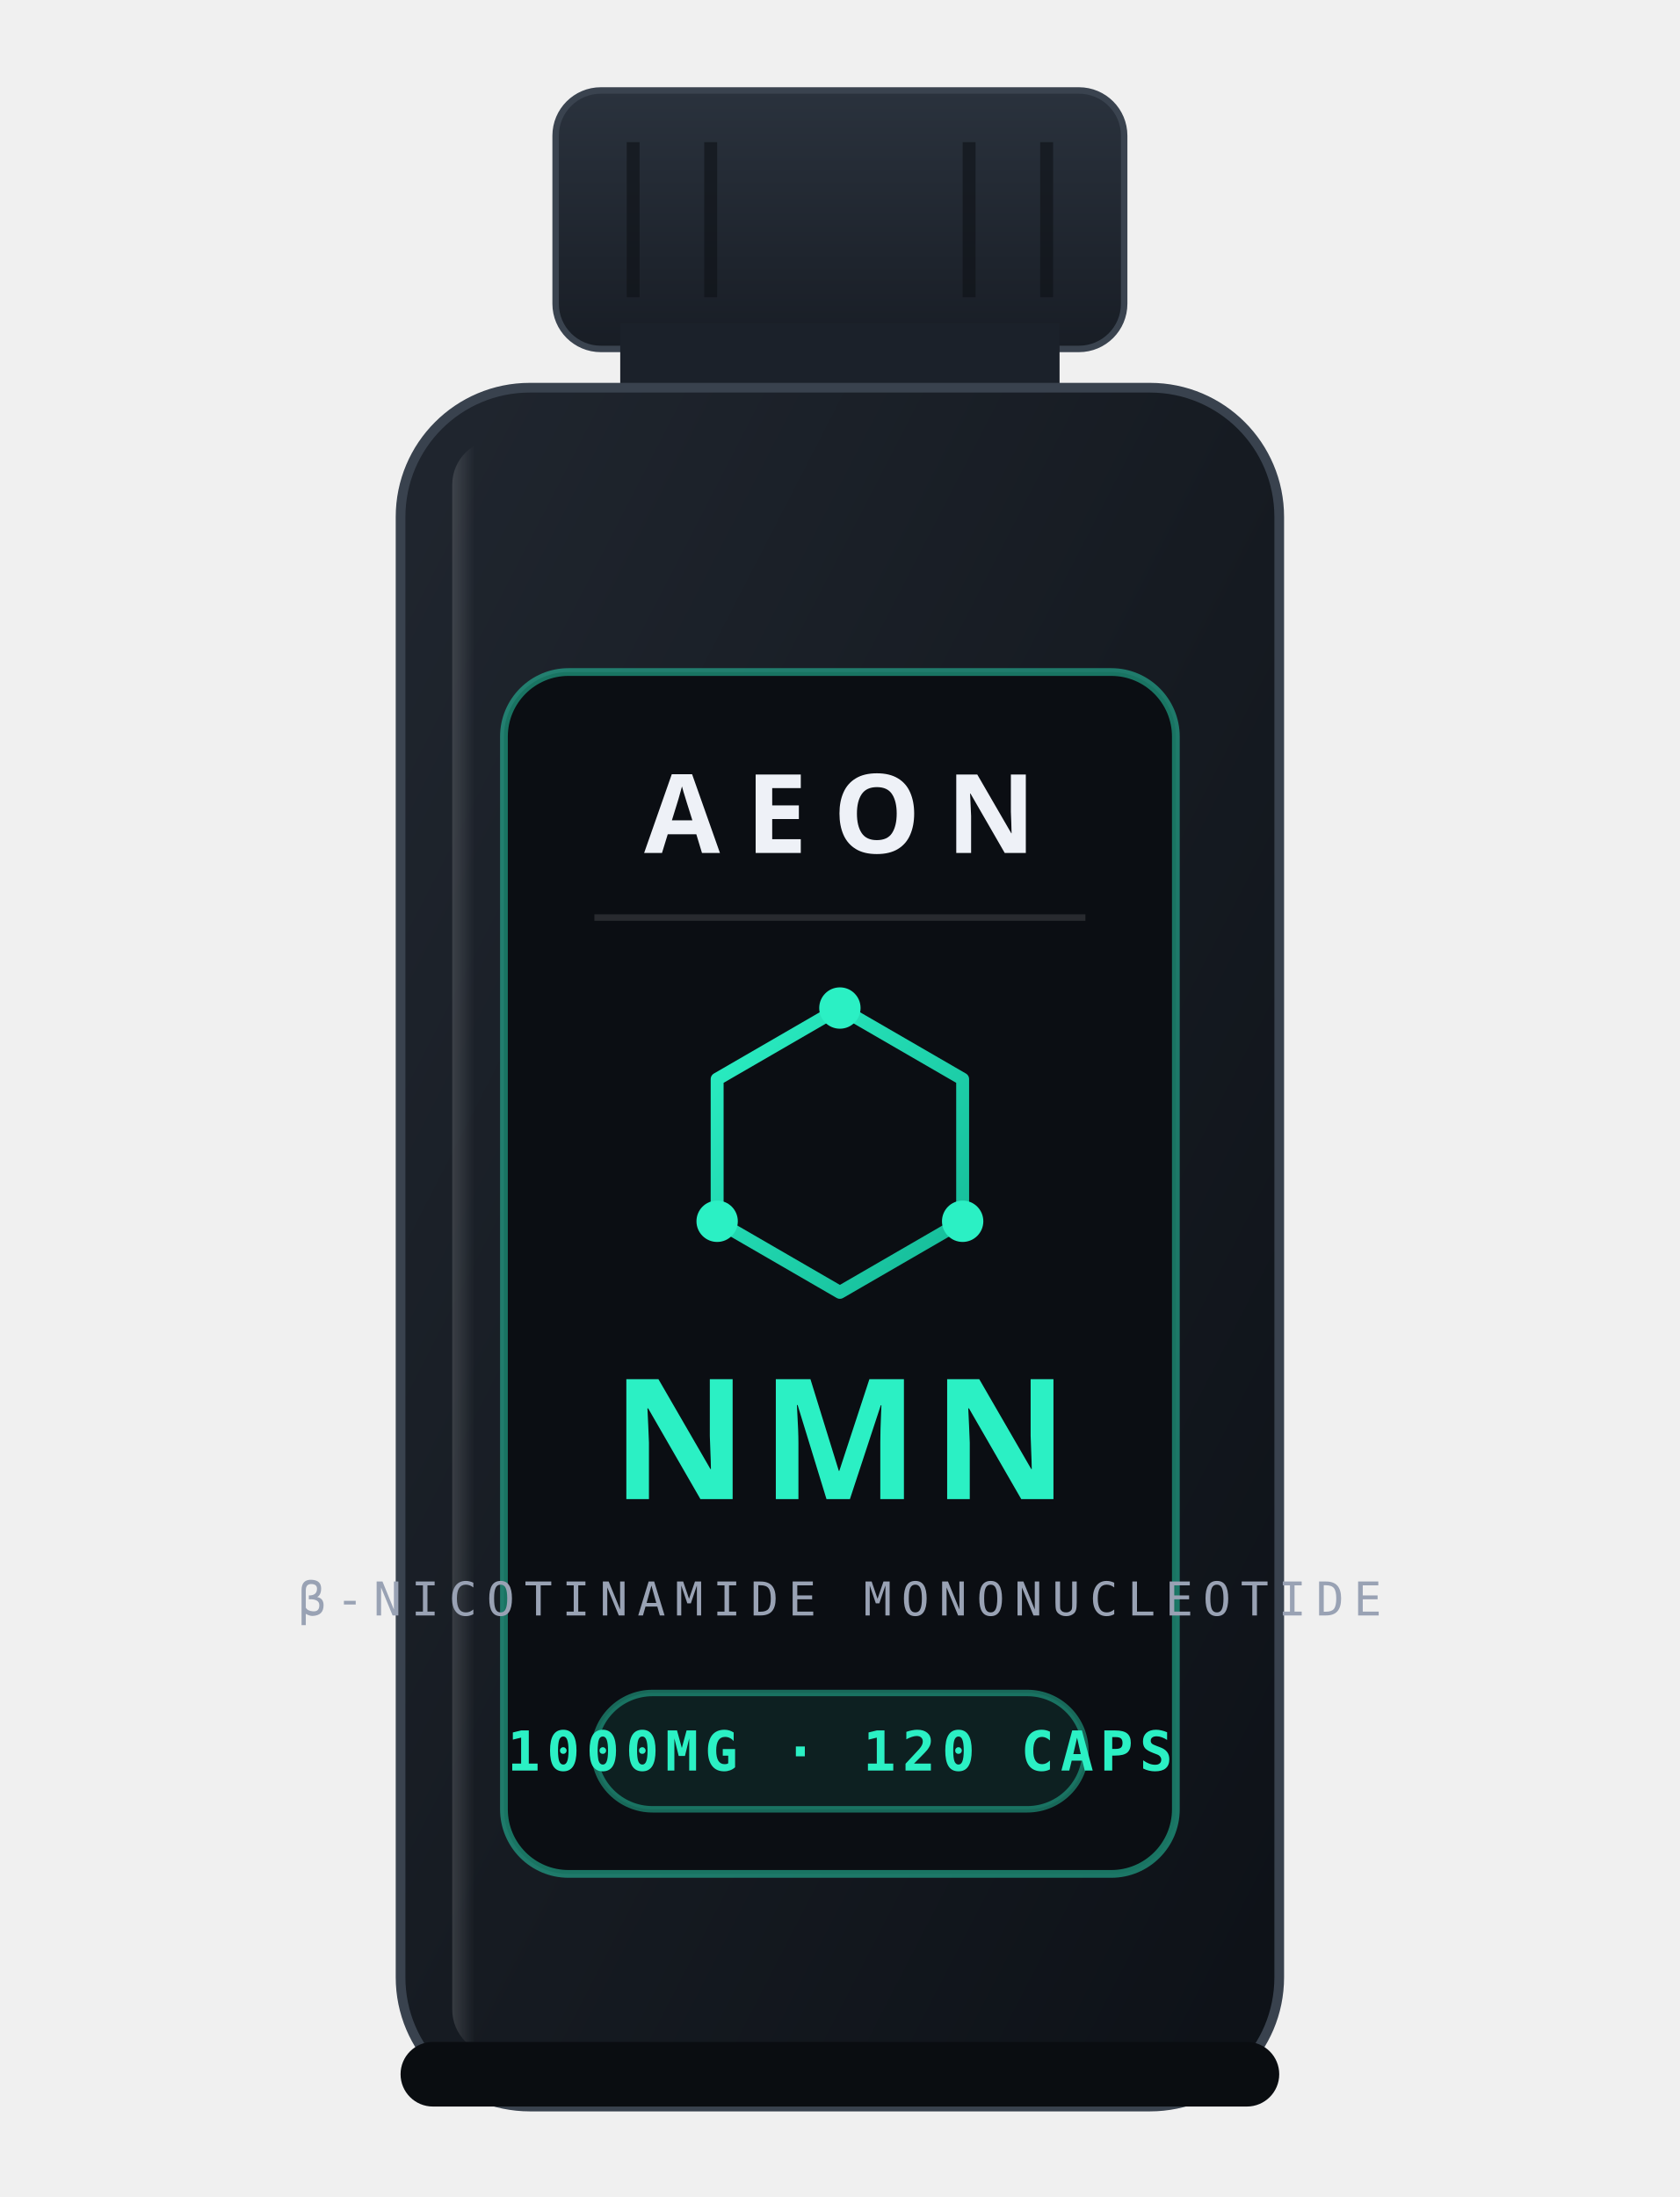
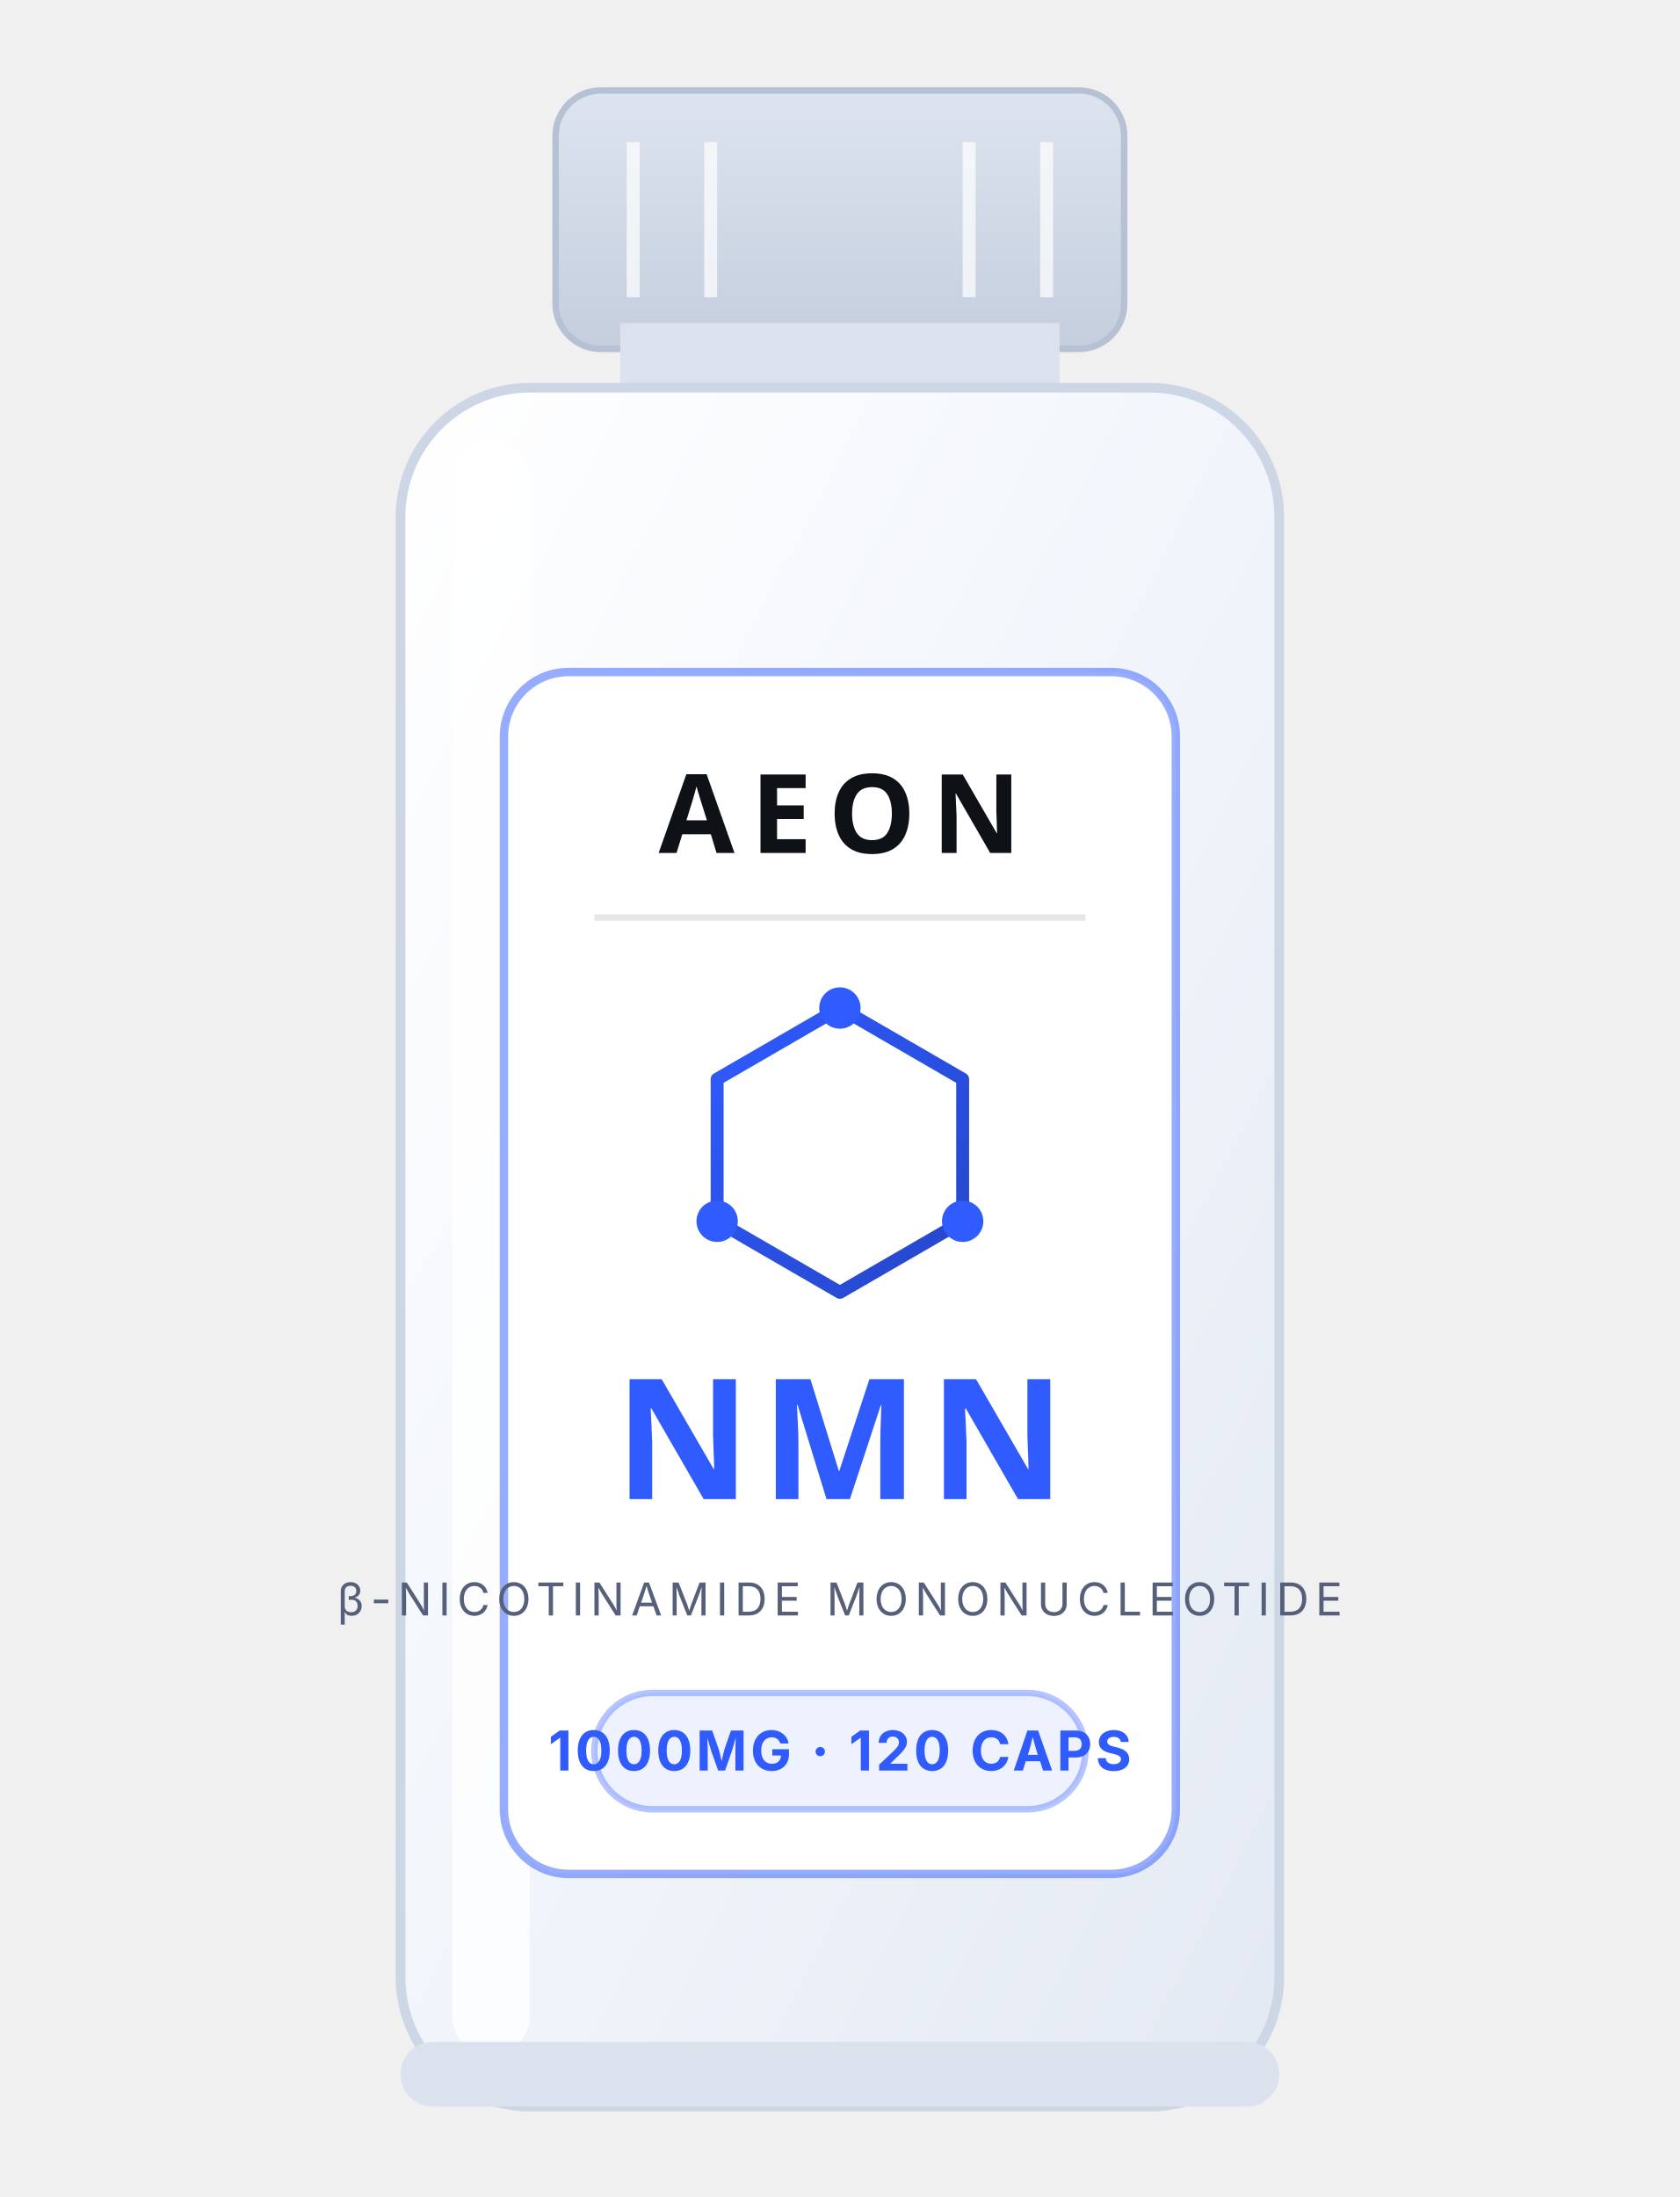
<svg xmlns="http://www.w3.org/2000/svg" viewBox="0 0 260 340" role="img" aria-label="AEON NMN supplement bottle">
  <defs>
    <linearGradient id="bGlass" x1="0" y1="0" x2="1" y2="1">
-       <stop offset="0" stop-color="#20262f" />
-       <stop offset="0.5" stop-color="#161b22" />
-       <stop offset="1" stop-color="#0d1117" />
+       <stop offset="0" stop-color="#ffffff" />
+       <stop offset="0.5" stop-color="#f1f5fb" />
+       <stop offset="1" stop-color="#e3e9f3" />
    </linearGradient>
    <linearGradient id="bCap" x1="0" y1="0" x2="0" y2="1">
-       <stop offset="0" stop-color="#2a323d" />
-       <stop offset="1" stop-color="#181d25" />
-     </linearGradient>
-     <linearGradient id="bShine" x1="0" y1="0" x2="1" y2="0">
-       <stop offset="0" stop-color="#ffffff" stop-opacity="0.14" />
-       <stop offset="0.25" stop-color="#ffffff" stop-opacity="0" />
+       <stop offset="0" stop-color="#dde4ef" />
+       <stop offset="1" stop-color="#c4cedd" />
    </linearGradient>
    <linearGradient id="bMint" x1="0" y1="0" x2="1" y2="1">
-       <stop offset="0" stop-color="#2bf0c4" />
-       <stop offset="1" stop-color="#14b896" />
+       <stop offset="0" stop-color="#2f5bff" />
+       <stop offset="1" stop-color="#2546c8" />
    </linearGradient>
  </defs>
-   <rect x="86" y="14" width="88" height="40" rx="7" fill="url(#bCap)" stroke="#3a434f" stroke-width="1" />
-   <line x1="98" y1="22" x2="98" y2="46" stroke="#0e1116" stroke-width="2" opacity="0.6" />
-   <line x1="110" y1="22" x2="110" y2="46" stroke="#0e1116" stroke-width="2" opacity="0.6" />
-   <line x1="150" y1="22" x2="150" y2="46" stroke="#0e1116" stroke-width="2" opacity="0.6" />
-   <line x1="162" y1="22" x2="162" y2="46" stroke="#0e1116" stroke-width="2" opacity="0.6" />
-   <rect x="96" y="50" width="68" height="14" fill="#1b212a" />
-   <rect x="62" y="60" width="136" height="266" rx="20" fill="url(#bGlass)" stroke="#39424e" stroke-width="1.5" />
-   <rect x="70" y="68" width="14" height="250" rx="7" fill="url(#bShine)" />
-   <rect x="78" y="104" width="104" height="186" rx="10" fill="#0b0e13" stroke="rgba(43,240,196,0.45)" stroke-width="1.2" />
-   <text x="130" y="132" text-anchor="middle" font-family="'Space Grotesk',sans-serif" font-size="17" font-weight="700" letter-spacing="4" fill="#eef1f7">AEON</text>
-   <line x1="92" y1="142" x2="168" y2="142" stroke="rgba(255,255,255,0.12)" stroke-width="1" />
+   <rect x="86" y="14" width="88" height="40" rx="7" fill="url(#bCap)" stroke="#b6c1d4" stroke-width="1" />
+   <line x1="98" y1="22" x2="98" y2="46" stroke="#ffffff" stroke-width="2" opacity="0.7" />
+   <line x1="110" y1="22" x2="110" y2="46" stroke="#ffffff" stroke-width="2" opacity="0.7" />
+   <line x1="150" y1="22" x2="150" y2="46" stroke="#ffffff" stroke-width="2" opacity="0.7" />
+   <line x1="162" y1="22" x2="162" y2="46" stroke="#ffffff" stroke-width="2" opacity="0.7" />
+   <rect x="96" y="50" width="68" height="14" fill="#dbe2ee" />
+   <rect x="62" y="60" width="136" height="266" rx="20" fill="url(#bGlass)" stroke="#cdd6e4" stroke-width="1.5" />
+   <rect x="70" y="68" width="12" height="250" rx="6" fill="#ffffff" opacity="0.8" />
+   <rect x="78" y="104" width="104" height="186" rx="10" fill="#ffffff" stroke="rgba(47,91,255,0.5)" stroke-width="1.3" />
+   <text x="130" y="132" text-anchor="middle" font-family="'Plus Jakarta Sans',sans-serif" font-size="17" font-weight="800" letter-spacing="2.5" fill="#0e1116">AEON</text>
+   <line x1="92" y1="142" x2="168" y2="142" stroke="rgba(14,17,22,0.10)" stroke-width="1" />
  <g transform="translate(130 178)" stroke="url(#bMint)" stroke-width="2" fill="none" stroke-linejoin="round">
    <polygon points="0,-22 19,-11 19,11 0,22 -19,11 -19,-11" />
-     <circle cx="0" cy="-22" r="3.2" fill="#2bf0c4" stroke="none" />
-     <circle cx="19" cy="11" r="3.2" fill="#2bf0c4" stroke="none" />
-     <circle cx="-19" cy="11" r="3.2" fill="#2bf0c4" stroke="none" />
+     <circle cx="0" cy="-22" r="3.2" fill="#2f5bff" stroke="none" />
+     <circle cx="19" cy="11" r="3.2" fill="#2f5bff" stroke="none" />
+     <circle cx="-19" cy="11" r="3.2" fill="#2f5bff" stroke="none" />
  </g>
-   <text x="130" y="232" text-anchor="middle" font-family="'Space Grotesk',sans-serif" font-size="26" font-weight="700" letter-spacing="2" fill="#2bf0c4">NMN</text>
-   <text x="130" y="250" text-anchor="middle" font-family="'JetBrains Mono',monospace" font-size="7.2" letter-spacing="1.5" fill="#99a2b4">β-NICOTINAMIDE MONONUCLEOTIDE</text>
-   <rect x="92" y="262" width="76" height="18" rx="9" fill="rgba(43,240,196,0.08)" stroke="rgba(43,240,196,0.4)" stroke-width="1" />
-   <text x="130" y="274" text-anchor="middle" font-family="'JetBrains Mono',monospace" font-size="8.5" font-weight="700" letter-spacing="1" fill="#2bf0c4">1000MG · 120 CAPS</text>
-   <rect x="62" y="316" width="136" height="10" rx="5" fill="#0a0d11" />
+   <text x="130" y="232" text-anchor="middle" font-family="'Plus Jakarta Sans',sans-serif" font-size="26" font-weight="800" letter-spacing="1.5" fill="#2f5bff">NMN</text>
+   <text x="130" y="250" text-anchor="middle" font-family="'Inter',sans-serif" font-size="7" letter-spacing="1" fill="#56607a">β-NICOTINAMIDE MONONUCLEOTIDE</text>
+   <rect x="92" y="262" width="76" height="18" rx="9" fill="rgba(47,91,255,0.08)" stroke="rgba(47,91,255,0.35)" stroke-width="1" />
+   <text x="130" y="274" text-anchor="middle" font-family="'Inter',sans-serif" font-size="8.5" font-weight="700" letter-spacing="0.5" fill="#2f5bff">1000MG · 120 CAPS</text>
+   <rect x="62" y="316" width="136" height="10" rx="5" fill="#dbe2ee" />
</svg>
